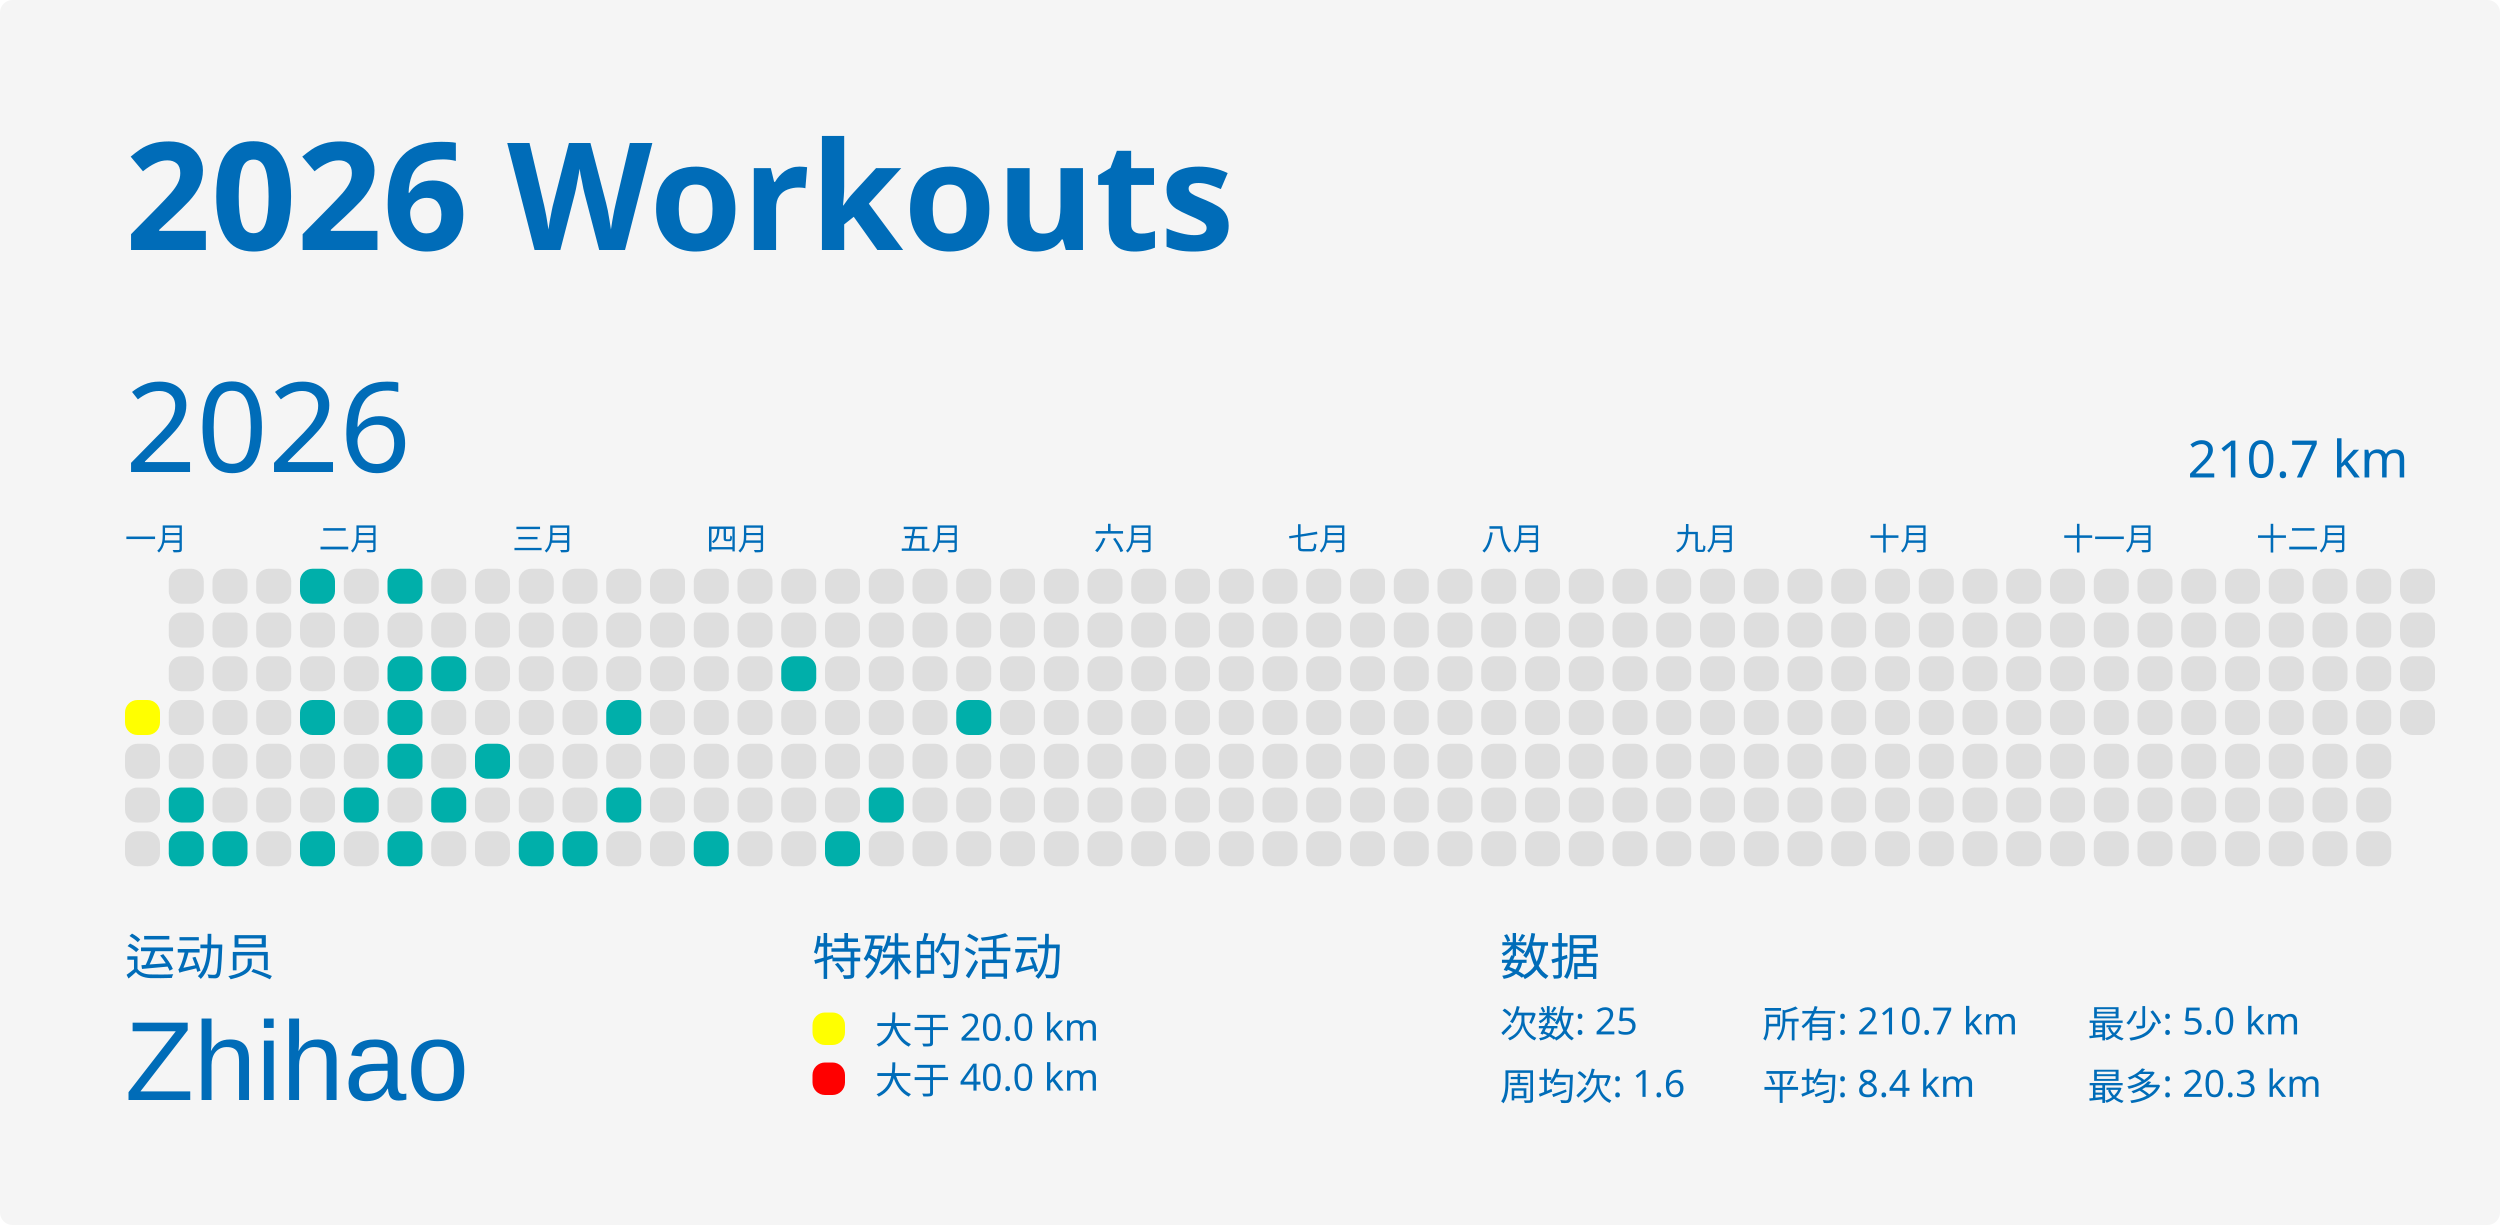
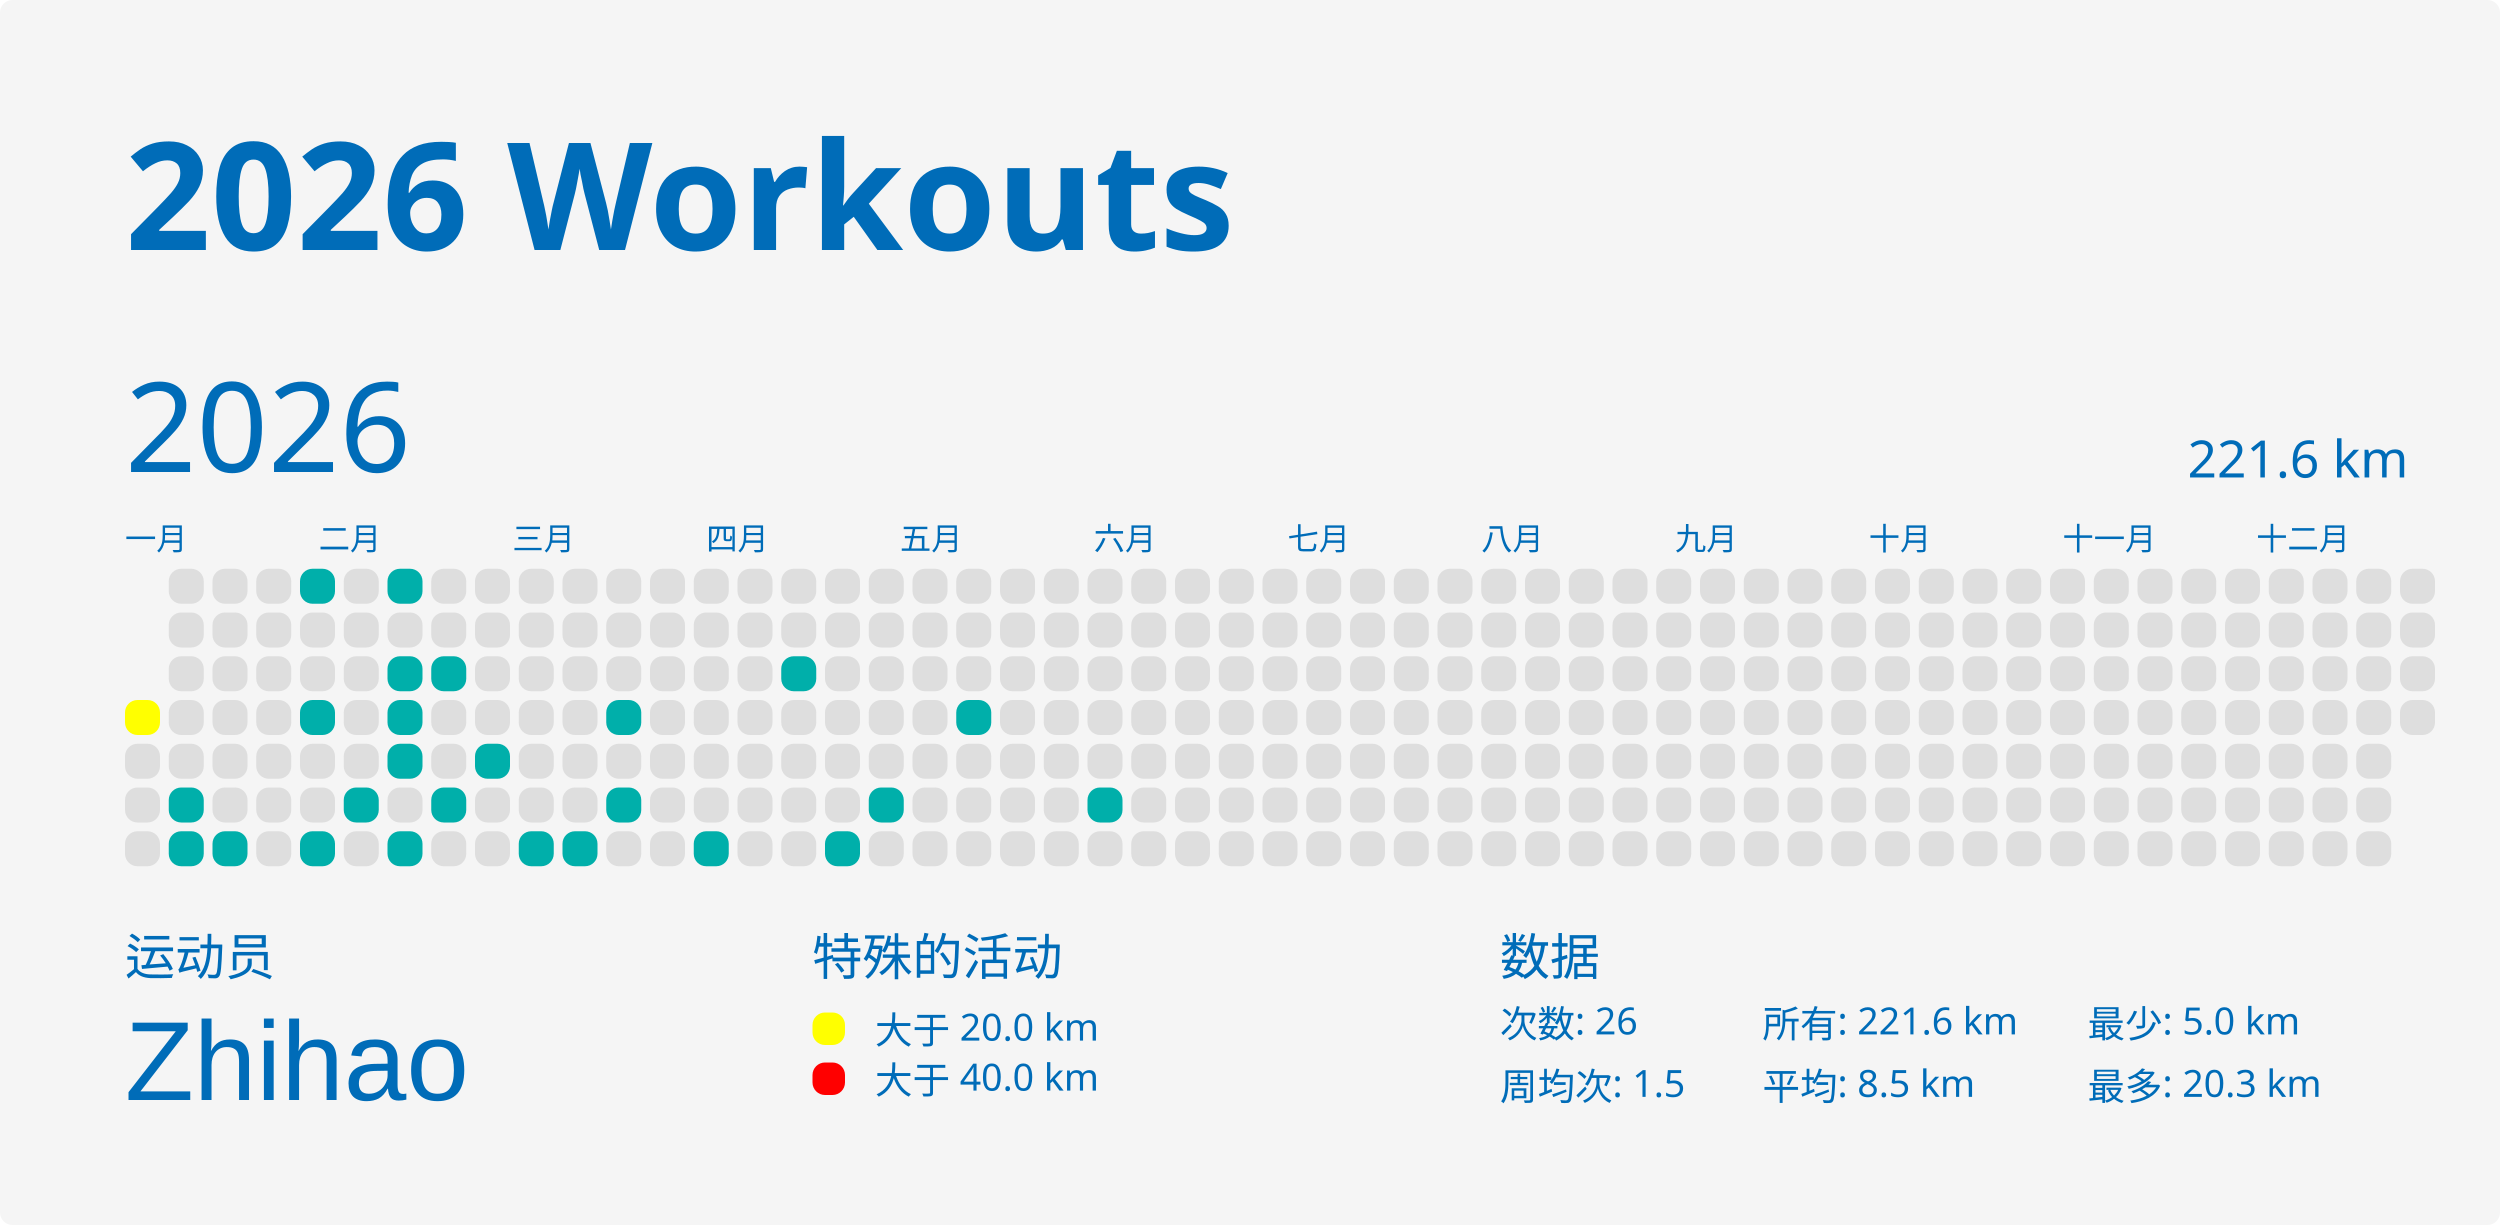
<svg xmlns="http://www.w3.org/2000/svg" baseProfile="full" height="98mm" version="1.1" viewBox="0,0,200,98" width="200mm">
  <defs />
  <rect fill="#f5f5f5" height="98" rx="1" ry="1" width="200" x="0" y="0" />
  <text fill="#006cb8" style="font-size:12px; font-family:MGI-Regular; font-weight:bold;" x="10" y="20">2026 Workouts</text>
  <text fill="#006cb8" style="font-size:4px; font-family:MGI-Regular" x="10" y="78">运动员</text>
  <text fill="#006cb8" style="font-size:9px; font-family:Arial" x="10" y="88">Zhihao</text>
  <text fill="#006cb8" style="font-size:4px; font-family:MGI-Regular" x="65" y="78">特殊的活动</text>
  <rect fill="yellow" height="2.6" rx="1" ry="1" width="2.6" x="65" y="81" />
  <text fill="#006cb8" style="font-size:3px; font-family:MGI-Regular" x="70" y="83.5">大于 20.0 km</text>
  <rect fill="red" height="2.6" rx="1" ry="1" width="2.6" x="65" y="85" />
  <text fill="#006cb8" style="font-size:3px; font-family:MGI-Regular" x="70" y="87.5">大于 40.0 km</text>
  <text fill="#006cb8" style="font-size:4px; font-family:MGI-Regular" x="120" y="78">数据</text>
-   <text fill="#006cb8" style="font-size:3px; font-family:MGI-Regular" x="120" y="83">次数: 25</text>
-   <text fill="#006cb8" style="font-size:3px; font-family:MGI-Regular" x="120" y="88">周均次: 1.6</text>
-   <text fill="#006cb8" style="font-size:3px; font-family:MGI-Regular" x="141" y="83">所有: 210.7 km</text>
-   <text fill="#006cb8" style="font-size:3px; font-family:MGI-Regular" x="141" y="88">平均: 8.4 km</text>
+   <text fill="#006cb8" style="font-size:3px; font-family:MGI-Regular" x="120" y="83">次数: 26</text>
+   <text fill="#006cb8" style="font-size:3px; font-family:MGI-Regular" x="120" y="88">周均次: 1.5</text>
+   <text fill="#006cb8" style="font-size:3px; font-family:MGI-Regular" x="141" y="83">所有: 221.6 km</text>
+   <text fill="#006cb8" style="font-size:3px; font-family:MGI-Regular" x="141" y="88">平均: 8.5 km</text>
  <text fill="#006cb8" style="font-size:3px; font-family:MGI-Regular" x="167" y="83">最少: 5.0 km</text>
  <text fill="#006cb8" style="font-size:3px; font-family:MGI-Regular" x="167" y="88">最多: 20.3 km</text>
  <text dominant-baseline="hanging" fill="#006cb8" style="font-size:10.0px; font-family:MGI-Regular;" x="10" y="30">2026</text>
-   <text dominant-baseline="hanging" fill="#006cb8" style="font-size:4.125px; font-family:MGI-Regular;" x="175" y="35">210.7 km</text>
+   <text dominant-baseline="hanging" fill="#006cb8" style="font-size:4.125px; font-family:MGI-Regular;" x="175" y="35">221.6 km</text>
  <text fill="#006cb8" style="font-size:2.5px; font-family:MGI-Regular" x="10.0" y="44">一月</text>
  <text fill="#006cb8" style="font-size:2.5px; font-family:MGI-Regular" x="25.5" y="44">二月</text>
  <text fill="#006cb8" style="font-size:2.5px; font-family:MGI-Regular" x="41.0" y="44">三月</text>
  <text fill="#006cb8" style="font-size:2.5px; font-family:MGI-Regular" x="56.5" y="44">四月</text>
  <text fill="#006cb8" style="font-size:2.5px; font-family:MGI-Regular" x="72.0" y="44">五月</text>
  <text fill="#006cb8" style="font-size:2.5px; font-family:MGI-Regular" x="87.5" y="44">六月</text>
  <text fill="#006cb8" style="font-size:2.5px; font-family:MGI-Regular" x="103.0" y="44">七月</text>
  <text fill="#006cb8" style="font-size:2.5px; font-family:MGI-Regular" x="118.5" y="44">八月</text>
  <text fill="#006cb8" style="font-size:2.5px; font-family:MGI-Regular" x="134.0" y="44">九月</text>
  <text fill="#006cb8" style="font-size:2.5px; font-family:MGI-Regular" x="149.5" y="44">十月</text>
  <text fill="#006cb8" style="font-size:2.5px; font-family:MGI-Regular" x="165.0" y="44">十一月</text>
  <text fill="#006cb8" style="font-size:2.5px; font-family:MGI-Regular" x="180.5" y="44">十二月</text>
  <rect fill="yellow" height="2.8" rx="1" ry="1" width="2.8" x="10.0" y="56.0" />
  <rect fill="#dedede" height="2.8" rx="1" ry="1" width="2.8" x="10.0" y="59.5" />
  <rect fill="#dedede" height="2.8" rx="1" ry="1" width="2.8" x="10.0" y="63.0" />
  <rect fill="#dedede" height="2.8" rx="1" ry="1" width="2.8" x="10.0" y="66.5" />
  <rect fill="#dedede" height="2.8" rx="1" ry="1" width="2.8" x="13.5" y="45.5" />
  <rect fill="#dedede" height="2.8" rx="1" ry="1" width="2.8" x="13.5" y="49.0" />
  <rect fill="#dedede" height="2.8" rx="1" ry="1" width="2.8" x="13.5" y="52.5" />
  <rect fill="#dedede" height="2.8" rx="1" ry="1" width="2.8" x="13.5" y="56.0" />
  <rect fill="#dedede" height="2.8" rx="1" ry="1" width="2.8" x="13.5" y="59.5" />
  <rect fill="#00AFAA" height="2.8" rx="1" ry="1" width="2.8" x="13.5" y="63.0" />
  <rect fill="#00AFAA" height="2.8" rx="1" ry="1" width="2.8" x="13.5" y="66.5" />
  <rect fill="#dedede" height="2.8" rx="1" ry="1" width="2.8" x="17.0" y="45.5" />
  <rect fill="#dedede" height="2.8" rx="1" ry="1" width="2.8" x="17.0" y="49.0" />
  <rect fill="#dedede" height="2.8" rx="1" ry="1" width="2.8" x="17.0" y="52.5" />
  <rect fill="#dedede" height="2.8" rx="1" ry="1" width="2.8" x="17.0" y="56.0" />
  <rect fill="#dedede" height="2.8" rx="1" ry="1" width="2.8" x="17.0" y="59.5" />
  <rect fill="#dedede" height="2.8" rx="1" ry="1" width="2.8" x="17.0" y="63.0" />
  <rect fill="#00AFAA" height="2.8" rx="1" ry="1" width="2.8" x="17.0" y="66.5" />
  <rect fill="#dedede" height="2.8" rx="1" ry="1" width="2.8" x="20.5" y="45.5" />
  <rect fill="#dedede" height="2.8" rx="1" ry="1" width="2.8" x="20.5" y="49.0" />
  <rect fill="#dedede" height="2.8" rx="1" ry="1" width="2.8" x="20.5" y="52.5" />
  <rect fill="#dedede" height="2.8" rx="1" ry="1" width="2.8" x="20.5" y="56.0" />
  <rect fill="#dedede" height="2.8" rx="1" ry="1" width="2.8" x="20.5" y="59.5" />
  <rect fill="#dedede" height="2.8" rx="1" ry="1" width="2.8" x="20.5" y="63.0" />
  <rect fill="#dedede" height="2.8" rx="1" ry="1" width="2.8" x="20.5" y="66.5" />
  <rect fill="#00AFAA" height="2.8" rx="1" ry="1" width="2.8" x="24.0" y="45.5" />
  <rect fill="#dedede" height="2.8" rx="1" ry="1" width="2.8" x="24.0" y="49.0" />
  <rect fill="#dedede" height="2.8" rx="1" ry="1" width="2.8" x="24.0" y="52.5" />
  <rect fill="#00AFAA" height="2.8" rx="1" ry="1" width="2.8" x="24.0" y="56.0" />
  <rect fill="#dedede" height="2.8" rx="1" ry="1" width="2.8" x="24.0" y="59.5" />
  <rect fill="#dedede" height="2.8" rx="1" ry="1" width="2.8" x="24.0" y="63.0" />
  <rect fill="#00AFAA" height="2.8" rx="1" ry="1" width="2.8" x="24.0" y="66.5" />
  <rect fill="#dedede" height="2.8" rx="1" ry="1" width="2.8" x="27.5" y="45.5" />
  <rect fill="#dedede" height="2.8" rx="1" ry="1" width="2.8" x="27.5" y="49.0" />
  <rect fill="#dedede" height="2.8" rx="1" ry="1" width="2.8" x="27.5" y="52.5" />
  <rect fill="#dedede" height="2.8" rx="1" ry="1" width="2.8" x="27.5" y="56.0" />
  <rect fill="#dedede" height="2.8" rx="1" ry="1" width="2.8" x="27.5" y="59.5" />
  <rect fill="#00AFAA" height="2.8" rx="1" ry="1" width="2.8" x="27.5" y="63.0" />
  <rect fill="#dedede" height="2.8" rx="1" ry="1" width="2.8" x="27.5" y="66.5" />
  <rect fill="#00AFAA" height="2.8" rx="1" ry="1" width="2.8" x="31.0" y="45.5" />
  <rect fill="#dedede" height="2.8" rx="1" ry="1" width="2.8" x="31.0" y="49.0" />
  <rect fill="#00AFAA" height="2.8" rx="1" ry="1" width="2.8" x="31.0" y="52.5" />
  <rect fill="#00AFAA" height="2.8" rx="1" ry="1" width="2.8" x="31.0" y="56.0" />
  <rect fill="#00AFAA" height="2.8" rx="1" ry="1" width="2.8" x="31.0" y="59.5" />
  <rect fill="#dedede" height="2.8" rx="1" ry="1" width="2.8" x="31.0" y="63.0" />
  <rect fill="#00AFAA" height="2.8" rx="1" ry="1" width="2.8" x="31.0" y="66.5" />
  <rect fill="#dedede" height="2.8" rx="1" ry="1" width="2.8" x="34.5" y="45.5" />
  <rect fill="#dedede" height="2.8" rx="1" ry="1" width="2.8" x="34.5" y="49.0" />
  <rect fill="#00AFAA" height="2.8" rx="1" ry="1" width="2.8" x="34.5" y="52.5" />
  <rect fill="#dedede" height="2.8" rx="1" ry="1" width="2.8" x="34.5" y="56.0" />
  <rect fill="#dedede" height="2.8" rx="1" ry="1" width="2.8" x="34.5" y="59.5" />
  <rect fill="#00AFAA" height="2.8" rx="1" ry="1" width="2.8" x="34.5" y="63.0" />
  <rect fill="#dedede" height="2.8" rx="1" ry="1" width="2.8" x="34.5" y="66.5" />
  <rect fill="#dedede" height="2.8" rx="1" ry="1" width="2.8" x="38.0" y="45.5" />
  <rect fill="#dedede" height="2.8" rx="1" ry="1" width="2.8" x="38.0" y="49.0" />
  <rect fill="#dedede" height="2.8" rx="1" ry="1" width="2.8" x="38.0" y="52.5" />
  <rect fill="#dedede" height="2.8" rx="1" ry="1" width="2.8" x="38.0" y="56.0" />
  <rect fill="#00AFAA" height="2.8" rx="1" ry="1" width="2.8" x="38.0" y="59.5" />
  <rect fill="#dedede" height="2.8" rx="1" ry="1" width="2.8" x="38.0" y="63.0" />
  <rect fill="#dedede" height="2.8" rx="1" ry="1" width="2.8" x="38.0" y="66.5" />
  <rect fill="#dedede" height="2.8" rx="1" ry="1" width="2.8" x="41.5" y="45.5" />
  <rect fill="#dedede" height="2.8" rx="1" ry="1" width="2.8" x="41.5" y="49.0" />
  <rect fill="#dedede" height="2.8" rx="1" ry="1" width="2.8" x="41.5" y="52.5" />
  <rect fill="#dedede" height="2.8" rx="1" ry="1" width="2.8" x="41.5" y="56.0" />
  <rect fill="#dedede" height="2.8" rx="1" ry="1" width="2.8" x="41.5" y="59.5" />
  <rect fill="#dedede" height="2.8" rx="1" ry="1" width="2.8" x="41.5" y="63.0" />
  <rect fill="#00AFAA" height="2.8" rx="1" ry="1" width="2.8" x="41.5" y="66.5" />
  <rect fill="#dedede" height="2.8" rx="1" ry="1" width="2.8" x="45.0" y="45.5" />
  <rect fill="#dedede" height="2.8" rx="1" ry="1" width="2.8" x="45.0" y="49.0" />
  <rect fill="#dedede" height="2.8" rx="1" ry="1" width="2.8" x="45.0" y="52.5" />
  <rect fill="#dedede" height="2.8" rx="1" ry="1" width="2.8" x="45.0" y="56.0" />
  <rect fill="#dedede" height="2.8" rx="1" ry="1" width="2.8" x="45.0" y="59.5" />
  <rect fill="#dedede" height="2.8" rx="1" ry="1" width="2.8" x="45.0" y="63.0" />
  <rect fill="#00AFAA" height="2.8" rx="1" ry="1" width="2.8" x="45.0" y="66.5" />
  <rect fill="#dedede" height="2.8" rx="1" ry="1" width="2.8" x="48.5" y="45.5" />
  <rect fill="#dedede" height="2.8" rx="1" ry="1" width="2.8" x="48.5" y="49.0" />
  <rect fill="#dedede" height="2.8" rx="1" ry="1" width="2.8" x="48.5" y="52.5" />
  <rect fill="#00AFAA" height="2.8" rx="1" ry="1" width="2.8" x="48.5" y="56.0" />
  <rect fill="#dedede" height="2.8" rx="1" ry="1" width="2.8" x="48.5" y="59.5" />
  <rect fill="#00AFAA" height="2.8" rx="1" ry="1" width="2.8" x="48.5" y="63.0" />
  <rect fill="#dedede" height="2.8" rx="1" ry="1" width="2.8" x="48.5" y="66.5" />
  <rect fill="#dedede" height="2.8" rx="1" ry="1" width="2.8" x="52.0" y="45.5" />
  <rect fill="#dedede" height="2.8" rx="1" ry="1" width="2.8" x="52.0" y="49.0" />
  <rect fill="#dedede" height="2.8" rx="1" ry="1" width="2.8" x="52.0" y="52.5" />
  <rect fill="#dedede" height="2.8" rx="1" ry="1" width="2.8" x="52.0" y="56.0" />
  <rect fill="#dedede" height="2.8" rx="1" ry="1" width="2.8" x="52.0" y="59.5" />
  <rect fill="#dedede" height="2.8" rx="1" ry="1" width="2.8" x="52.0" y="63.0" />
  <rect fill="#dedede" height="2.8" rx="1" ry="1" width="2.8" x="52.0" y="66.5" />
  <rect fill="#dedede" height="2.8" rx="1" ry="1" width="2.8" x="55.5" y="45.5" />
  <rect fill="#dedede" height="2.8" rx="1" ry="1" width="2.8" x="55.5" y="49.0" />
  <rect fill="#dedede" height="2.8" rx="1" ry="1" width="2.8" x="55.5" y="52.5" />
  <rect fill="#dedede" height="2.8" rx="1" ry="1" width="2.8" x="55.5" y="56.0" />
  <rect fill="#dedede" height="2.8" rx="1" ry="1" width="2.8" x="55.5" y="59.5" />
  <rect fill="#dedede" height="2.8" rx="1" ry="1" width="2.8" x="55.5" y="63.0" />
  <rect fill="#00AFAA" height="2.8" rx="1" ry="1" width="2.8" x="55.5" y="66.5" />
  <rect fill="#dedede" height="2.8" rx="1" ry="1" width="2.8" x="59.0" y="45.5" />
  <rect fill="#dedede" height="2.8" rx="1" ry="1" width="2.8" x="59.0" y="49.0" />
  <rect fill="#dedede" height="2.8" rx="1" ry="1" width="2.8" x="59.0" y="52.5" />
  <rect fill="#dedede" height="2.8" rx="1" ry="1" width="2.8" x="59.0" y="56.0" />
  <rect fill="#dedede" height="2.8" rx="1" ry="1" width="2.8" x="59.0" y="59.5" />
  <rect fill="#dedede" height="2.8" rx="1" ry="1" width="2.8" x="59.0" y="63.0" />
  <rect fill="#dedede" height="2.8" rx="1" ry="1" width="2.8" x="59.0" y="66.5" />
  <rect fill="#dedede" height="2.8" rx="1" ry="1" width="2.8" x="62.5" y="45.5" />
  <rect fill="#dedede" height="2.8" rx="1" ry="1" width="2.8" x="62.5" y="49.0" />
  <rect fill="#00AFAA" height="2.8" rx="1" ry="1" width="2.8" x="62.5" y="52.5" />
  <rect fill="#dedede" height="2.8" rx="1" ry="1" width="2.8" x="62.5" y="56.0" />
  <rect fill="#dedede" height="2.8" rx="1" ry="1" width="2.8" x="62.5" y="59.5" />
  <rect fill="#dedede" height="2.8" rx="1" ry="1" width="2.8" x="62.5" y="63.0" />
  <rect fill="#dedede" height="2.8" rx="1" ry="1" width="2.8" x="62.5" y="66.5" />
  <rect fill="#dedede" height="2.8" rx="1" ry="1" width="2.8" x="66.0" y="45.5" />
  <rect fill="#dedede" height="2.8" rx="1" ry="1" width="2.8" x="66.0" y="49.0" />
  <rect fill="#dedede" height="2.8" rx="1" ry="1" width="2.8" x="66.0" y="52.5" />
  <rect fill="#dedede" height="2.8" rx="1" ry="1" width="2.8" x="66.0" y="56.0" />
  <rect fill="#dedede" height="2.8" rx="1" ry="1" width="2.8" x="66.0" y="59.5" />
  <rect fill="#dedede" height="2.8" rx="1" ry="1" width="2.8" x="66.0" y="63.0" />
  <rect fill="#00AFAA" height="2.8" rx="1" ry="1" width="2.8" x="66.0" y="66.5" />
  <rect fill="#dedede" height="2.8" rx="1" ry="1" width="2.8" x="69.5" y="45.5" />
  <rect fill="#dedede" height="2.8" rx="1" ry="1" width="2.8" x="69.5" y="49.0" />
  <rect fill="#dedede" height="2.8" rx="1" ry="1" width="2.8" x="69.5" y="52.5" />
  <rect fill="#dedede" height="2.8" rx="1" ry="1" width="2.8" x="69.5" y="56.0" />
  <rect fill="#dedede" height="2.8" rx="1" ry="1" width="2.8" x="69.5" y="59.5" />
  <rect fill="#00AFAA" height="2.8" rx="1" ry="1" width="2.8" x="69.5" y="63.0" />
  <rect fill="#dedede" height="2.8" rx="1" ry="1" width="2.8" x="69.5" y="66.5" />
  <rect fill="#dedede" height="2.8" rx="1" ry="1" width="2.8" x="73.0" y="45.5" />
  <rect fill="#dedede" height="2.8" rx="1" ry="1" width="2.8" x="73.0" y="49.0" />
  <rect fill="#dedede" height="2.8" rx="1" ry="1" width="2.8" x="73.0" y="52.5" />
  <rect fill="#dedede" height="2.8" rx="1" ry="1" width="2.8" x="73.0" y="56.0" />
  <rect fill="#dedede" height="2.8" rx="1" ry="1" width="2.8" x="73.0" y="59.5" />
  <rect fill="#dedede" height="2.8" rx="1" ry="1" width="2.8" x="73.0" y="63.0" />
  <rect fill="#dedede" height="2.8" rx="1" ry="1" width="2.8" x="73.0" y="66.5" />
  <rect fill="#dedede" height="2.8" rx="1" ry="1" width="2.8" x="76.5" y="45.5" />
  <rect fill="#dedede" height="2.8" rx="1" ry="1" width="2.8" x="76.5" y="49.0" />
  <rect fill="#dedede" height="2.8" rx="1" ry="1" width="2.8" x="76.5" y="52.5" />
  <rect fill="#00AFAA" height="2.8" rx="1" ry="1" width="2.8" x="76.5" y="56.0" />
  <rect fill="#dedede" height="2.8" rx="1" ry="1" width="2.8" x="76.5" y="59.5" />
  <rect fill="#dedede" height="2.8" rx="1" ry="1" width="2.8" x="76.5" y="63.0" />
  <rect fill="#dedede" height="2.8" rx="1" ry="1" width="2.8" x="76.5" y="66.5" />
  <rect fill="#dedede" height="2.8" rx="1" ry="1" width="2.8" x="80.0" y="45.5" />
  <rect fill="#dedede" height="2.8" rx="1" ry="1" width="2.8" x="80.0" y="49.0" />
  <rect fill="#dedede" height="2.8" rx="1" ry="1" width="2.8" x="80.0" y="52.5" />
  <rect fill="#dedede" height="2.8" rx="1" ry="1" width="2.8" x="80.0" y="56.0" />
  <rect fill="#dedede" height="2.8" rx="1" ry="1" width="2.8" x="80.0" y="59.5" />
  <rect fill="#dedede" height="2.8" rx="1" ry="1" width="2.8" x="80.0" y="63.0" />
  <rect fill="#dedede" height="2.8" rx="1" ry="1" width="2.8" x="80.0" y="66.5" />
  <rect fill="#dedede" height="2.8" rx="1" ry="1" width="2.8" x="83.5" y="45.5" />
  <rect fill="#dedede" height="2.8" rx="1" ry="1" width="2.8" x="83.5" y="49.0" />
  <rect fill="#dedede" height="2.8" rx="1" ry="1" width="2.8" x="83.5" y="52.5" />
  <rect fill="#dedede" height="2.8" rx="1" ry="1" width="2.8" x="83.5" y="56.0" />
  <rect fill="#dedede" height="2.8" rx="1" ry="1" width="2.8" x="83.5" y="59.5" />
  <rect fill="#dedede" height="2.8" rx="1" ry="1" width="2.8" x="83.5" y="63.0" />
  <rect fill="#dedede" height="2.8" rx="1" ry="1" width="2.8" x="83.5" y="66.5" />
  <rect fill="#dedede" height="2.8" rx="1" ry="1" width="2.8" x="87.0" y="45.5" />
  <rect fill="#dedede" height="2.8" rx="1" ry="1" width="2.8" x="87.0" y="49.0" />
  <rect fill="#dedede" height="2.8" rx="1" ry="1" width="2.8" x="87.0" y="52.5" />
  <rect fill="#dedede" height="2.8" rx="1" ry="1" width="2.8" x="87.0" y="56.0" />
  <rect fill="#dedede" height="2.8" rx="1" ry="1" width="2.8" x="87.0" y="59.5" />
-   <rect fill="#dedede" height="2.8" rx="1" ry="1" width="2.8" x="87.0" y="63.0" />
+   <rect fill="#00AFAA" height="2.8" rx="1" ry="1" width="2.8" x="87.0" y="63.0" />
  <rect fill="#dedede" height="2.8" rx="1" ry="1" width="2.8" x="87.0" y="66.5" />
  <rect fill="#dedede" height="2.8" rx="1" ry="1" width="2.8" x="90.5" y="45.5" />
  <rect fill="#dedede" height="2.8" rx="1" ry="1" width="2.8" x="90.5" y="49.0" />
  <rect fill="#dedede" height="2.8" rx="1" ry="1" width="2.8" x="90.5" y="52.5" />
  <rect fill="#dedede" height="2.8" rx="1" ry="1" width="2.8" x="90.5" y="56.0" />
  <rect fill="#dedede" height="2.8" rx="1" ry="1" width="2.8" x="90.5" y="59.5" />
  <rect fill="#dedede" height="2.8" rx="1" ry="1" width="2.8" x="90.5" y="63.0" />
  <rect fill="#dedede" height="2.8" rx="1" ry="1" width="2.8" x="90.5" y="66.5" />
  <rect fill="#dedede" height="2.8" rx="1" ry="1" width="2.8" x="94.0" y="45.5" />
  <rect fill="#dedede" height="2.8" rx="1" ry="1" width="2.8" x="94.0" y="49.0" />
  <rect fill="#dedede" height="2.8" rx="1" ry="1" width="2.8" x="94.0" y="52.5" />
  <rect fill="#dedede" height="2.8" rx="1" ry="1" width="2.8" x="94.0" y="56.0" />
  <rect fill="#dedede" height="2.8" rx="1" ry="1" width="2.8" x="94.0" y="59.5" />
  <rect fill="#dedede" height="2.8" rx="1" ry="1" width="2.8" x="94.0" y="63.0" />
  <rect fill="#dedede" height="2.8" rx="1" ry="1" width="2.8" x="94.0" y="66.5" />
  <rect fill="#dedede" height="2.8" rx="1" ry="1" width="2.8" x="97.5" y="45.5" />
  <rect fill="#dedede" height="2.8" rx="1" ry="1" width="2.8" x="97.5" y="49.0" />
  <rect fill="#dedede" height="2.8" rx="1" ry="1" width="2.8" x="97.5" y="52.5" />
  <rect fill="#dedede" height="2.8" rx="1" ry="1" width="2.8" x="97.5" y="56.0" />
  <rect fill="#dedede" height="2.8" rx="1" ry="1" width="2.8" x="97.5" y="59.5" />
  <rect fill="#dedede" height="2.8" rx="1" ry="1" width="2.8" x="97.5" y="63.0" />
  <rect fill="#dedede" height="2.8" rx="1" ry="1" width="2.8" x="97.5" y="66.5" />
  <rect fill="#dedede" height="2.8" rx="1" ry="1" width="2.8" x="101.0" y="45.5" />
  <rect fill="#dedede" height="2.8" rx="1" ry="1" width="2.8" x="101.0" y="49.0" />
  <rect fill="#dedede" height="2.8" rx="1" ry="1" width="2.8" x="101.0" y="52.5" />
  <rect fill="#dedede" height="2.8" rx="1" ry="1" width="2.8" x="101.0" y="56.0" />
  <rect fill="#dedede" height="2.8" rx="1" ry="1" width="2.8" x="101.0" y="59.5" />
  <rect fill="#dedede" height="2.8" rx="1" ry="1" width="2.8" x="101.0" y="63.0" />
  <rect fill="#dedede" height="2.8" rx="1" ry="1" width="2.8" x="101.0" y="66.5" />
  <rect fill="#dedede" height="2.8" rx="1" ry="1" width="2.8" x="104.5" y="45.5" />
  <rect fill="#dedede" height="2.8" rx="1" ry="1" width="2.8" x="104.5" y="49.0" />
  <rect fill="#dedede" height="2.8" rx="1" ry="1" width="2.8" x="104.5" y="52.5" />
  <rect fill="#dedede" height="2.8" rx="1" ry="1" width="2.8" x="104.5" y="56.0" />
  <rect fill="#dedede" height="2.8" rx="1" ry="1" width="2.8" x="104.5" y="59.5" />
  <rect fill="#dedede" height="2.8" rx="1" ry="1" width="2.8" x="104.5" y="63.0" />
  <rect fill="#dedede" height="2.8" rx="1" ry="1" width="2.8" x="104.5" y="66.5" />
  <rect fill="#dedede" height="2.8" rx="1" ry="1" width="2.8" x="108.0" y="45.5" />
  <rect fill="#dedede" height="2.8" rx="1" ry="1" width="2.8" x="108.0" y="49.0" />
  <rect fill="#dedede" height="2.8" rx="1" ry="1" width="2.8" x="108.0" y="52.5" />
  <rect fill="#dedede" height="2.8" rx="1" ry="1" width="2.8" x="108.0" y="56.0" />
  <rect fill="#dedede" height="2.8" rx="1" ry="1" width="2.8" x="108.0" y="59.5" />
  <rect fill="#dedede" height="2.8" rx="1" ry="1" width="2.8" x="108.0" y="63.0" />
  <rect fill="#dedede" height="2.8" rx="1" ry="1" width="2.8" x="108.0" y="66.5" />
  <rect fill="#dedede" height="2.8" rx="1" ry="1" width="2.8" x="111.5" y="45.5" />
  <rect fill="#dedede" height="2.8" rx="1" ry="1" width="2.8" x="111.5" y="49.0" />
  <rect fill="#dedede" height="2.8" rx="1" ry="1" width="2.8" x="111.5" y="52.5" />
  <rect fill="#dedede" height="2.8" rx="1" ry="1" width="2.8" x="111.5" y="56.0" />
  <rect fill="#dedede" height="2.8" rx="1" ry="1" width="2.8" x="111.5" y="59.5" />
  <rect fill="#dedede" height="2.8" rx="1" ry="1" width="2.8" x="111.5" y="63.0" />
  <rect fill="#dedede" height="2.8" rx="1" ry="1" width="2.8" x="111.5" y="66.5" />
  <rect fill="#dedede" height="2.8" rx="1" ry="1" width="2.8" x="115.0" y="45.5" />
  <rect fill="#dedede" height="2.8" rx="1" ry="1" width="2.8" x="115.0" y="49.0" />
  <rect fill="#dedede" height="2.8" rx="1" ry="1" width="2.8" x="115.0" y="52.5" />
  <rect fill="#dedede" height="2.8" rx="1" ry="1" width="2.8" x="115.0" y="56.0" />
  <rect fill="#dedede" height="2.8" rx="1" ry="1" width="2.8" x="115.0" y="59.5" />
  <rect fill="#dedede" height="2.8" rx="1" ry="1" width="2.8" x="115.0" y="63.0" />
  <rect fill="#dedede" height="2.8" rx="1" ry="1" width="2.8" x="115.0" y="66.5" />
  <rect fill="#dedede" height="2.8" rx="1" ry="1" width="2.8" x="118.5" y="45.5" />
  <rect fill="#dedede" height="2.8" rx="1" ry="1" width="2.8" x="118.5" y="49.0" />
  <rect fill="#dedede" height="2.8" rx="1" ry="1" width="2.8" x="118.5" y="52.5" />
  <rect fill="#dedede" height="2.8" rx="1" ry="1" width="2.8" x="118.5" y="56.0" />
  <rect fill="#dedede" height="2.8" rx="1" ry="1" width="2.8" x="118.5" y="59.5" />
  <rect fill="#dedede" height="2.8" rx="1" ry="1" width="2.8" x="118.5" y="63.0" />
  <rect fill="#dedede" height="2.8" rx="1" ry="1" width="2.8" x="118.5" y="66.5" />
  <rect fill="#dedede" height="2.8" rx="1" ry="1" width="2.8" x="122.0" y="45.5" />
  <rect fill="#dedede" height="2.8" rx="1" ry="1" width="2.8" x="122.0" y="49.0" />
  <rect fill="#dedede" height="2.8" rx="1" ry="1" width="2.8" x="122.0" y="52.5" />
  <rect fill="#dedede" height="2.8" rx="1" ry="1" width="2.8" x="122.0" y="56.0" />
  <rect fill="#dedede" height="2.8" rx="1" ry="1" width="2.8" x="122.0" y="59.5" />
  <rect fill="#dedede" height="2.8" rx="1" ry="1" width="2.8" x="122.0" y="63.0" />
  <rect fill="#dedede" height="2.8" rx="1" ry="1" width="2.8" x="122.0" y="66.5" />
  <rect fill="#dedede" height="2.8" rx="1" ry="1" width="2.8" x="125.5" y="45.5" />
  <rect fill="#dedede" height="2.8" rx="1" ry="1" width="2.8" x="125.5" y="49.0" />
  <rect fill="#dedede" height="2.8" rx="1" ry="1" width="2.8" x="125.5" y="52.5" />
  <rect fill="#dedede" height="2.8" rx="1" ry="1" width="2.8" x="125.5" y="56.0" />
  <rect fill="#dedede" height="2.8" rx="1" ry="1" width="2.8" x="125.5" y="59.5" />
  <rect fill="#dedede" height="2.8" rx="1" ry="1" width="2.8" x="125.5" y="63.0" />
  <rect fill="#dedede" height="2.8" rx="1" ry="1" width="2.8" x="125.5" y="66.5" />
  <rect fill="#dedede" height="2.8" rx="1" ry="1" width="2.8" x="129.0" y="45.5" />
  <rect fill="#dedede" height="2.8" rx="1" ry="1" width="2.8" x="129.0" y="49.0" />
  <rect fill="#dedede" height="2.8" rx="1" ry="1" width="2.8" x="129.0" y="52.5" />
  <rect fill="#dedede" height="2.8" rx="1" ry="1" width="2.8" x="129.0" y="56.0" />
  <rect fill="#dedede" height="2.8" rx="1" ry="1" width="2.8" x="129.0" y="59.5" />
  <rect fill="#dedede" height="2.8" rx="1" ry="1" width="2.8" x="129.0" y="63.0" />
  <rect fill="#dedede" height="2.8" rx="1" ry="1" width="2.8" x="129.0" y="66.5" />
  <rect fill="#dedede" height="2.8" rx="1" ry="1" width="2.8" x="132.5" y="45.5" />
  <rect fill="#dedede" height="2.8" rx="1" ry="1" width="2.8" x="132.5" y="49.0" />
  <rect fill="#dedede" height="2.8" rx="1" ry="1" width="2.8" x="132.5" y="52.5" />
  <rect fill="#dedede" height="2.8" rx="1" ry="1" width="2.8" x="132.5" y="56.0" />
  <rect fill="#dedede" height="2.8" rx="1" ry="1" width="2.8" x="132.5" y="59.5" />
  <rect fill="#dedede" height="2.8" rx="1" ry="1" width="2.8" x="132.5" y="63.0" />
  <rect fill="#dedede" height="2.8" rx="1" ry="1" width="2.8" x="132.5" y="66.5" />
  <rect fill="#dedede" height="2.8" rx="1" ry="1" width="2.8" x="136.0" y="45.5" />
  <rect fill="#dedede" height="2.8" rx="1" ry="1" width="2.8" x="136.0" y="49.0" />
  <rect fill="#dedede" height="2.8" rx="1" ry="1" width="2.8" x="136.0" y="52.5" />
  <rect fill="#dedede" height="2.8" rx="1" ry="1" width="2.8" x="136.0" y="56.0" />
  <rect fill="#dedede" height="2.8" rx="1" ry="1" width="2.8" x="136.0" y="59.5" />
  <rect fill="#dedede" height="2.8" rx="1" ry="1" width="2.8" x="136.0" y="63.0" />
  <rect fill="#dedede" height="2.8" rx="1" ry="1" width="2.8" x="136.0" y="66.5" />
  <rect fill="#dedede" height="2.8" rx="1" ry="1" width="2.8" x="139.5" y="45.5" />
  <rect fill="#dedede" height="2.8" rx="1" ry="1" width="2.8" x="139.5" y="49.0" />
  <rect fill="#dedede" height="2.8" rx="1" ry="1" width="2.8" x="139.5" y="52.5" />
  <rect fill="#dedede" height="2.8" rx="1" ry="1" width="2.8" x="139.5" y="56.0" />
  <rect fill="#dedede" height="2.8" rx="1" ry="1" width="2.8" x="139.5" y="59.5" />
  <rect fill="#dedede" height="2.8" rx="1" ry="1" width="2.8" x="139.5" y="63.0" />
  <rect fill="#dedede" height="2.8" rx="1" ry="1" width="2.8" x="139.5" y="66.5" />
  <rect fill="#dedede" height="2.8" rx="1" ry="1" width="2.8" x="143.0" y="45.5" />
  <rect fill="#dedede" height="2.8" rx="1" ry="1" width="2.8" x="143.0" y="49.0" />
  <rect fill="#dedede" height="2.8" rx="1" ry="1" width="2.8" x="143.0" y="52.5" />
  <rect fill="#dedede" height="2.8" rx="1" ry="1" width="2.8" x="143.0" y="56.0" />
  <rect fill="#dedede" height="2.8" rx="1" ry="1" width="2.8" x="143.0" y="59.5" />
  <rect fill="#dedede" height="2.8" rx="1" ry="1" width="2.8" x="143.0" y="63.0" />
  <rect fill="#dedede" height="2.8" rx="1" ry="1" width="2.8" x="143.0" y="66.5" />
  <rect fill="#dedede" height="2.8" rx="1" ry="1" width="2.8" x="146.5" y="45.5" />
  <rect fill="#dedede" height="2.8" rx="1" ry="1" width="2.8" x="146.5" y="49.0" />
  <rect fill="#dedede" height="2.8" rx="1" ry="1" width="2.8" x="146.5" y="52.5" />
  <rect fill="#dedede" height="2.8" rx="1" ry="1" width="2.8" x="146.5" y="56.0" />
  <rect fill="#dedede" height="2.8" rx="1" ry="1" width="2.8" x="146.5" y="59.5" />
  <rect fill="#dedede" height="2.8" rx="1" ry="1" width="2.8" x="146.5" y="63.0" />
  <rect fill="#dedede" height="2.8" rx="1" ry="1" width="2.8" x="146.5" y="66.5" />
  <rect fill="#dedede" height="2.8" rx="1" ry="1" width="2.8" x="150.0" y="45.5" />
  <rect fill="#dedede" height="2.8" rx="1" ry="1" width="2.8" x="150.0" y="49.0" />
  <rect fill="#dedede" height="2.8" rx="1" ry="1" width="2.8" x="150.0" y="52.5" />
  <rect fill="#dedede" height="2.8" rx="1" ry="1" width="2.8" x="150.0" y="56.0" />
  <rect fill="#dedede" height="2.8" rx="1" ry="1" width="2.8" x="150.0" y="59.5" />
  <rect fill="#dedede" height="2.8" rx="1" ry="1" width="2.8" x="150.0" y="63.0" />
  <rect fill="#dedede" height="2.8" rx="1" ry="1" width="2.8" x="150.0" y="66.5" />
  <rect fill="#dedede" height="2.8" rx="1" ry="1" width="2.8" x="153.5" y="45.5" />
  <rect fill="#dedede" height="2.8" rx="1" ry="1" width="2.8" x="153.5" y="49.0" />
  <rect fill="#dedede" height="2.8" rx="1" ry="1" width="2.8" x="153.5" y="52.5" />
  <rect fill="#dedede" height="2.8" rx="1" ry="1" width="2.8" x="153.5" y="56.0" />
  <rect fill="#dedede" height="2.8" rx="1" ry="1" width="2.8" x="153.5" y="59.5" />
  <rect fill="#dedede" height="2.8" rx="1" ry="1" width="2.8" x="153.5" y="63.0" />
  <rect fill="#dedede" height="2.8" rx="1" ry="1" width="2.8" x="153.5" y="66.5" />
  <rect fill="#dedede" height="2.8" rx="1" ry="1" width="2.8" x="157.0" y="45.5" />
  <rect fill="#dedede" height="2.8" rx="1" ry="1" width="2.8" x="157.0" y="49.0" />
  <rect fill="#dedede" height="2.8" rx="1" ry="1" width="2.8" x="157.0" y="52.5" />
  <rect fill="#dedede" height="2.8" rx="1" ry="1" width="2.8" x="157.0" y="56.0" />
  <rect fill="#dedede" height="2.8" rx="1" ry="1" width="2.8" x="157.0" y="59.5" />
  <rect fill="#dedede" height="2.8" rx="1" ry="1" width="2.8" x="157.0" y="63.0" />
  <rect fill="#dedede" height="2.8" rx="1" ry="1" width="2.8" x="157.0" y="66.5" />
  <rect fill="#dedede" height="2.8" rx="1" ry="1" width="2.8" x="160.5" y="45.5" />
  <rect fill="#dedede" height="2.8" rx="1" ry="1" width="2.8" x="160.5" y="49.0" />
  <rect fill="#dedede" height="2.8" rx="1" ry="1" width="2.8" x="160.5" y="52.5" />
  <rect fill="#dedede" height="2.8" rx="1" ry="1" width="2.8" x="160.5" y="56.0" />
  <rect fill="#dedede" height="2.8" rx="1" ry="1" width="2.8" x="160.5" y="59.5" />
  <rect fill="#dedede" height="2.8" rx="1" ry="1" width="2.8" x="160.5" y="63.0" />
  <rect fill="#dedede" height="2.8" rx="1" ry="1" width="2.8" x="160.5" y="66.5" />
  <rect fill="#dedede" height="2.8" rx="1" ry="1" width="2.8" x="164.0" y="45.5" />
  <rect fill="#dedede" height="2.8" rx="1" ry="1" width="2.8" x="164.0" y="49.0" />
  <rect fill="#dedede" height="2.8" rx="1" ry="1" width="2.8" x="164.0" y="52.5" />
  <rect fill="#dedede" height="2.8" rx="1" ry="1" width="2.8" x="164.0" y="56.0" />
  <rect fill="#dedede" height="2.8" rx="1" ry="1" width="2.8" x="164.0" y="59.5" />
  <rect fill="#dedede" height="2.8" rx="1" ry="1" width="2.8" x="164.0" y="63.0" />
  <rect fill="#dedede" height="2.8" rx="1" ry="1" width="2.8" x="164.0" y="66.5" />
  <rect fill="#dedede" height="2.8" rx="1" ry="1" width="2.8" x="167.5" y="45.5" />
  <rect fill="#dedede" height="2.8" rx="1" ry="1" width="2.8" x="167.5" y="49.0" />
  <rect fill="#dedede" height="2.8" rx="1" ry="1" width="2.8" x="167.5" y="52.5" />
  <rect fill="#dedede" height="2.8" rx="1" ry="1" width="2.8" x="167.5" y="56.0" />
  <rect fill="#dedede" height="2.8" rx="1" ry="1" width="2.8" x="167.5" y="59.5" />
  <rect fill="#dedede" height="2.8" rx="1" ry="1" width="2.8" x="167.5" y="63.0" />
  <rect fill="#dedede" height="2.8" rx="1" ry="1" width="2.8" x="167.5" y="66.5" />
  <rect fill="#dedede" height="2.8" rx="1" ry="1" width="2.8" x="171.0" y="45.5" />
  <rect fill="#dedede" height="2.8" rx="1" ry="1" width="2.8" x="171.0" y="49.0" />
  <rect fill="#dedede" height="2.8" rx="1" ry="1" width="2.8" x="171.0" y="52.5" />
  <rect fill="#dedede" height="2.8" rx="1" ry="1" width="2.8" x="171.0" y="56.0" />
  <rect fill="#dedede" height="2.8" rx="1" ry="1" width="2.8" x="171.0" y="59.5" />
  <rect fill="#dedede" height="2.8" rx="1" ry="1" width="2.8" x="171.0" y="63.0" />
  <rect fill="#dedede" height="2.8" rx="1" ry="1" width="2.8" x="171.0" y="66.5" />
  <rect fill="#dedede" height="2.8" rx="1" ry="1" width="2.8" x="174.5" y="45.5" />
  <rect fill="#dedede" height="2.8" rx="1" ry="1" width="2.8" x="174.5" y="49.0" />
  <rect fill="#dedede" height="2.8" rx="1" ry="1" width="2.8" x="174.5" y="52.5" />
  <rect fill="#dedede" height="2.8" rx="1" ry="1" width="2.8" x="174.5" y="56.0" />
  <rect fill="#dedede" height="2.8" rx="1" ry="1" width="2.8" x="174.5" y="59.5" />
  <rect fill="#dedede" height="2.8" rx="1" ry="1" width="2.8" x="174.5" y="63.0" />
  <rect fill="#dedede" height="2.8" rx="1" ry="1" width="2.8" x="174.5" y="66.5" />
  <rect fill="#dedede" height="2.8" rx="1" ry="1" width="2.8" x="178.0" y="45.5" />
  <rect fill="#dedede" height="2.8" rx="1" ry="1" width="2.8" x="178.0" y="49.0" />
  <rect fill="#dedede" height="2.8" rx="1" ry="1" width="2.8" x="178.0" y="52.5" />
  <rect fill="#dedede" height="2.8" rx="1" ry="1" width="2.8" x="178.0" y="56.0" />
  <rect fill="#dedede" height="2.8" rx="1" ry="1" width="2.8" x="178.0" y="59.5" />
  <rect fill="#dedede" height="2.8" rx="1" ry="1" width="2.8" x="178.0" y="63.0" />
  <rect fill="#dedede" height="2.8" rx="1" ry="1" width="2.8" x="178.0" y="66.5" />
  <rect fill="#dedede" height="2.8" rx="1" ry="1" width="2.8" x="181.5" y="45.5" />
  <rect fill="#dedede" height="2.8" rx="1" ry="1" width="2.8" x="181.5" y="49.0" />
  <rect fill="#dedede" height="2.8" rx="1" ry="1" width="2.8" x="181.5" y="52.5" />
  <rect fill="#dedede" height="2.8" rx="1" ry="1" width="2.8" x="181.5" y="56.0" />
  <rect fill="#dedede" height="2.8" rx="1" ry="1" width="2.8" x="181.5" y="59.5" />
  <rect fill="#dedede" height="2.8" rx="1" ry="1" width="2.8" x="181.5" y="63.0" />
  <rect fill="#dedede" height="2.8" rx="1" ry="1" width="2.8" x="181.5" y="66.5" />
  <rect fill="#dedede" height="2.8" rx="1" ry="1" width="2.8" x="185.0" y="45.5" />
  <rect fill="#dedede" height="2.8" rx="1" ry="1" width="2.8" x="185.0" y="49.0" />
  <rect fill="#dedede" height="2.8" rx="1" ry="1" width="2.8" x="185.0" y="52.5" />
  <rect fill="#dedede" height="2.8" rx="1" ry="1" width="2.8" x="185.0" y="56.0" />
  <rect fill="#dedede" height="2.8" rx="1" ry="1" width="2.8" x="185.0" y="59.5" />
  <rect fill="#dedede" height="2.8" rx="1" ry="1" width="2.8" x="185.0" y="63.0" />
  <rect fill="#dedede" height="2.8" rx="1" ry="1" width="2.8" x="185.0" y="66.5" />
  <rect fill="#dedede" height="2.8" rx="1" ry="1" width="2.8" x="188.5" y="45.5" />
  <rect fill="#dedede" height="2.8" rx="1" ry="1" width="2.8" x="188.5" y="49.0" />
  <rect fill="#dedede" height="2.8" rx="1" ry="1" width="2.8" x="188.5" y="52.5" />
  <rect fill="#dedede" height="2.8" rx="1" ry="1" width="2.8" x="188.5" y="56.0" />
  <rect fill="#dedede" height="2.8" rx="1" ry="1" width="2.8" x="188.5" y="59.5" />
  <rect fill="#dedede" height="2.8" rx="1" ry="1" width="2.8" x="188.5" y="63.0" />
  <rect fill="#dedede" height="2.8" rx="1" ry="1" width="2.8" x="188.5" y="66.5" />
  <rect fill="#dedede" height="2.8" rx="1" ry="1" width="2.8" x="192.0" y="45.5" />
  <rect fill="#dedede" height="2.8" rx="1" ry="1" width="2.8" x="192.0" y="49.0" />
  <rect fill="#dedede" height="2.8" rx="1" ry="1" width="2.8" x="192.0" y="52.5" />
  <rect fill="#dedede" height="2.8" rx="1" ry="1" width="2.8" x="192.0" y="56.0" />
</svg>
